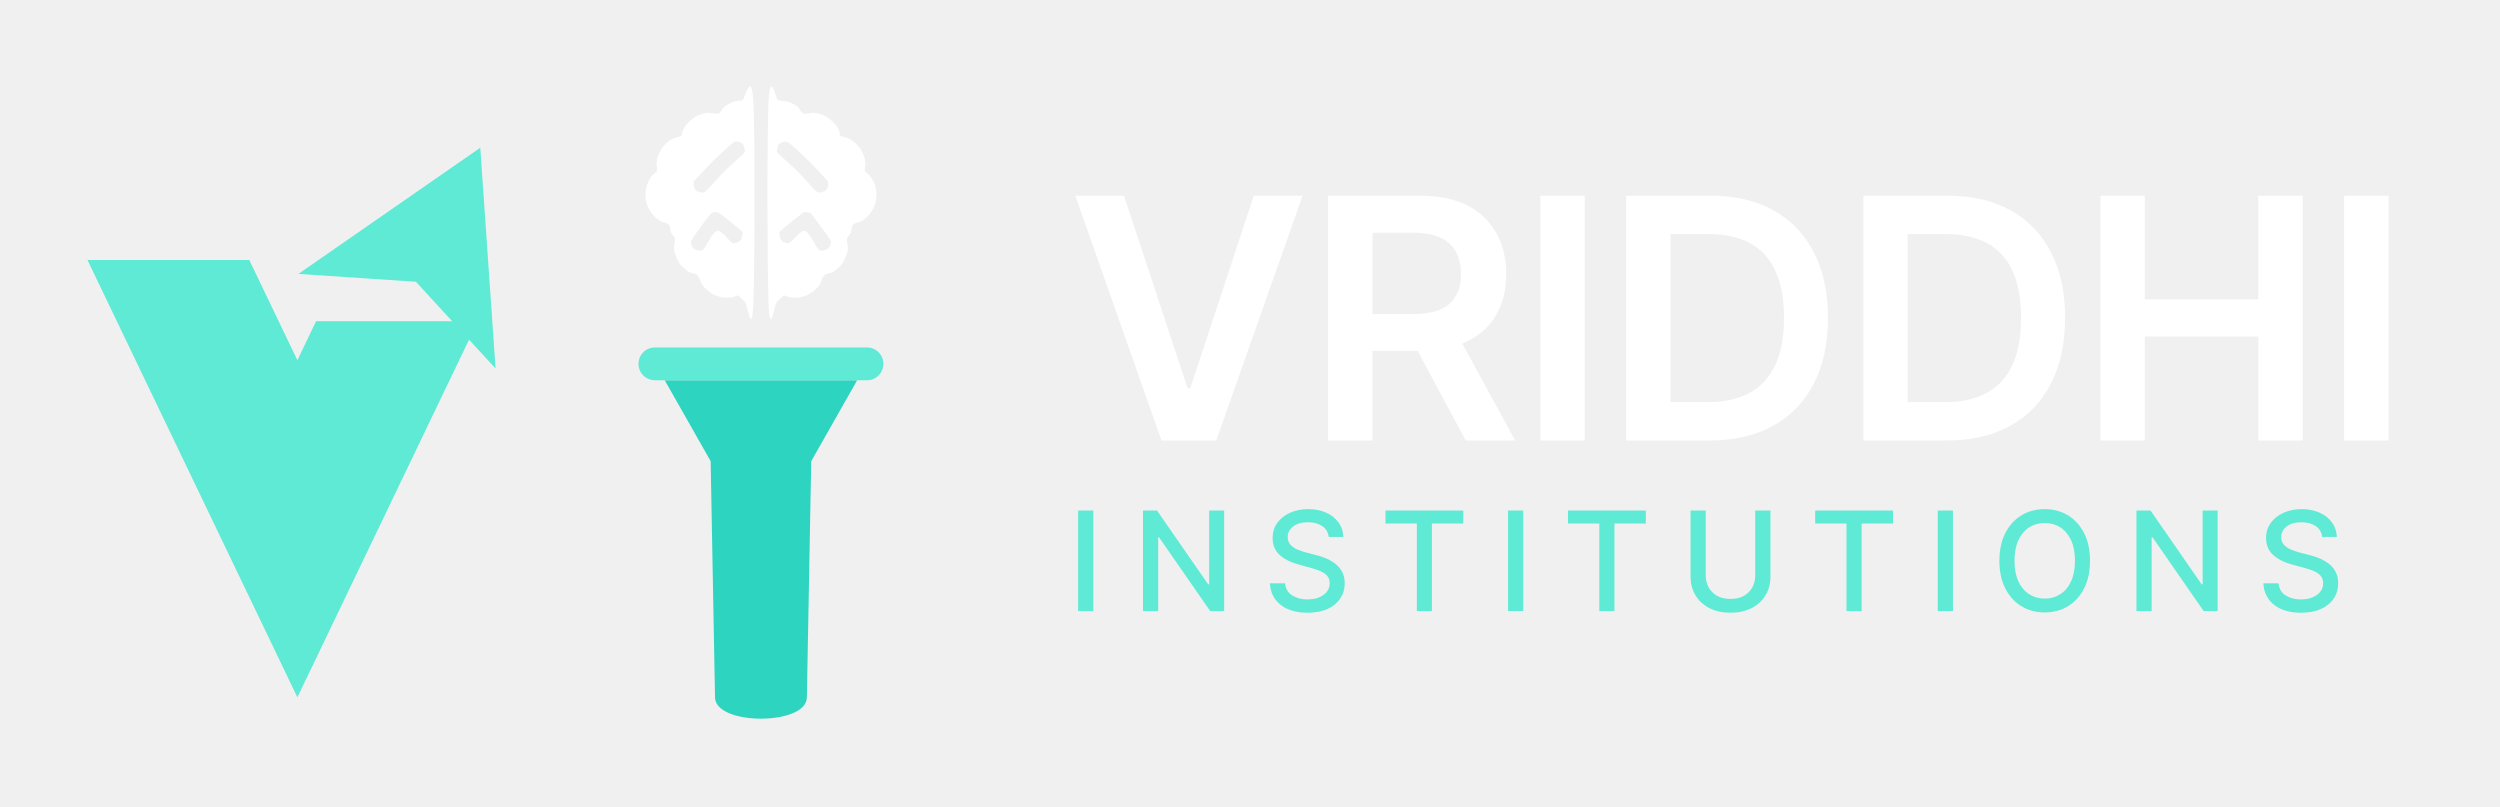
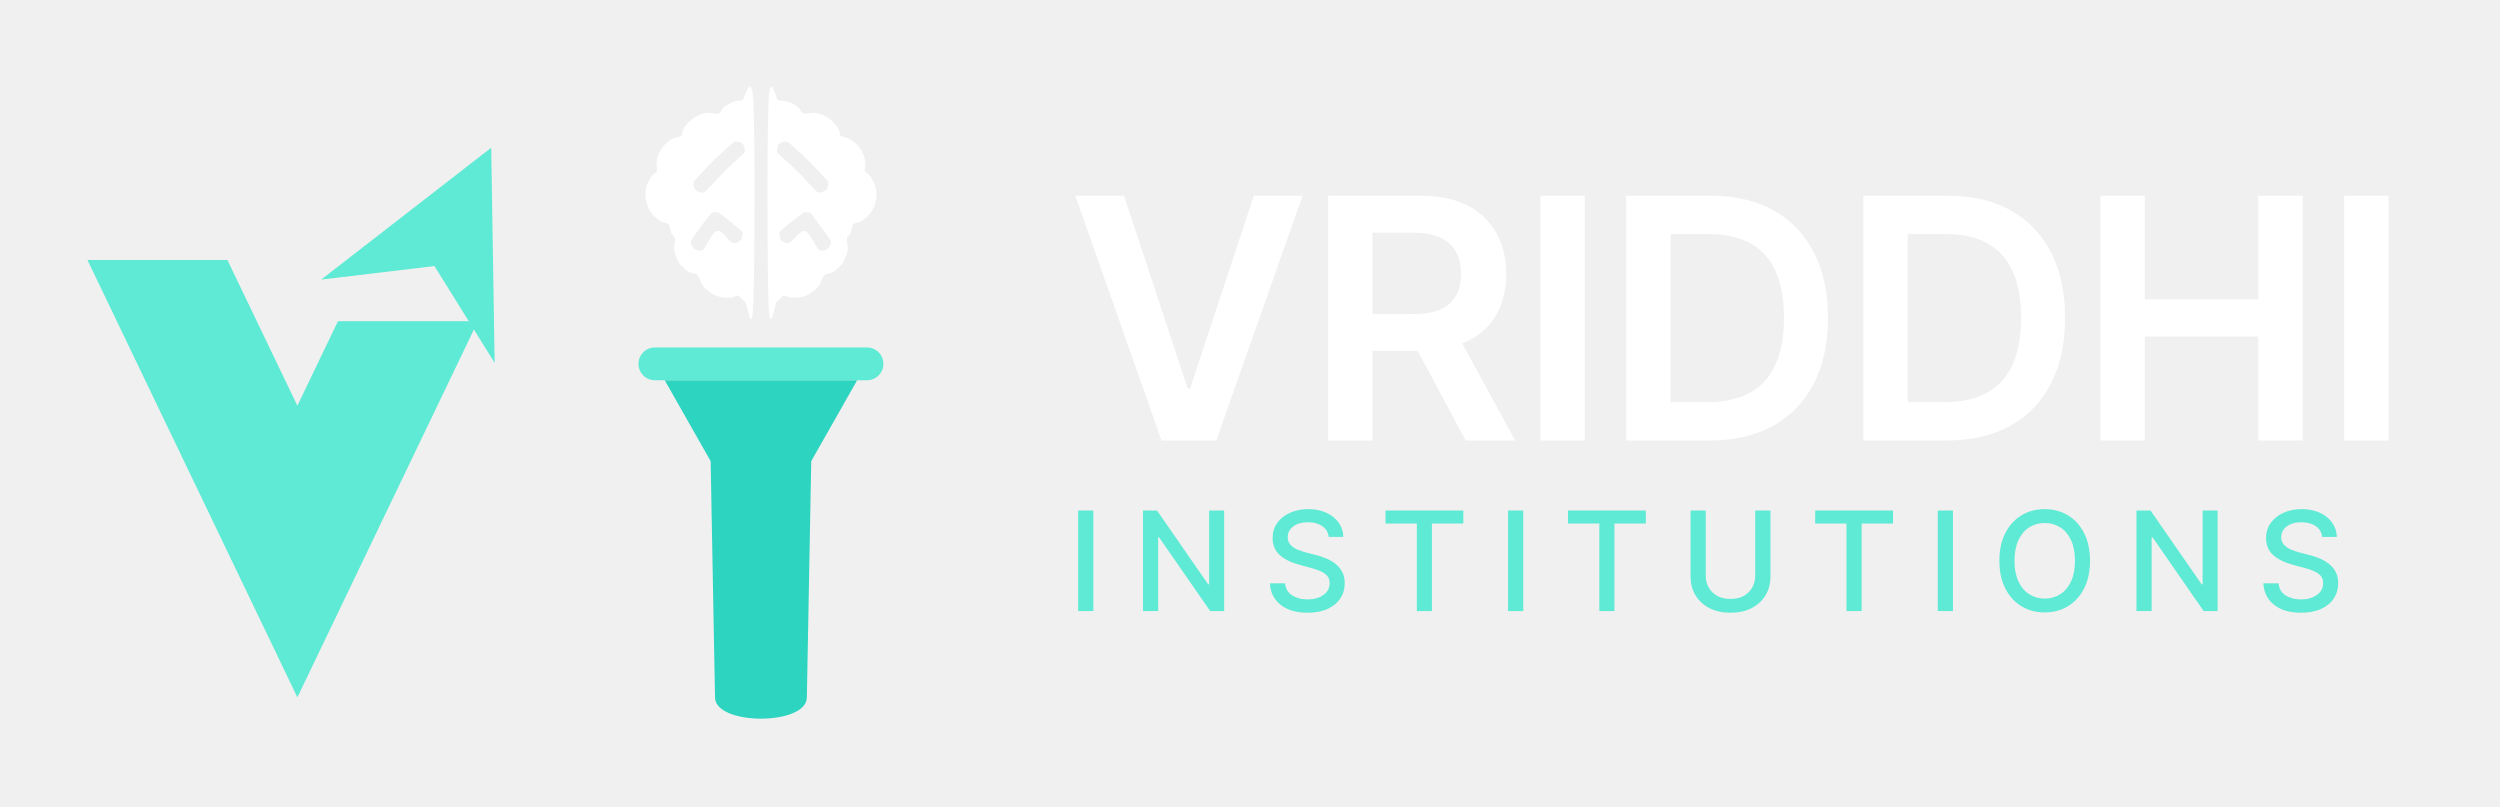
<svg xmlns="http://www.w3.org/2000/svg" viewBox="-124 -159.45 571.66 184.45" width="571.66" height="184.45" role="img" aria-label="Vriddhi Institutions">
  <defs>
    <linearGradient id="gradBrain" gradientUnits="userSpaceOnUse" x1="0" y1="-145" x2="0" y2="-88">
      <stop offset="0" stop-color="#ffffff" />
      <stop offset="1" stop-color="#5eead4" />
    </linearGradient>
  </defs>
  <g class="vriddhi-mark">
-     <path d="M -104 -100 L -56 0 L -14.72 -86 L -51.72 -86 L -56 -77.08 L -67 -100 Z" fill="#5eead4" />
-     <path d="M -14.18 -125.67 L -10.68 -75.18 L -28.89 -95.02 L -55.76 -96.82 Z" fill="#5eead4" />
+     <path d="M -104 -100 L -56 0 L -14.72 -86 L -46.72 -86 L -56 -66.67 L -72 -100 Z" fill="#5eead4" />
+     <path d="M -11.68 -125.67 L -10.89 -76.48 L -24.66 -98.62 L -50.55 -95.52 Z" fill="#5eead4" />
    <path d="M 39.5 0 L 38.5 -54 L 28 -72.5 L 72 -72.5 L 61.5 -54 L 60.5 0 C 60.5 6.51 39.5 6.51 39.5 0 Z" fill="#2dd4bf" />
    <path d="M 25.75 -80 H 74.25 A 3.75 3.75 0 0 1 78 -76.25 V -76.25 A 3.75 3.75 0 0 1 74.25 -72.5 H 25.75 A 3.75 3.75 0 0 1 22 -76.25 V -76.25 A 3.75 3.75 0 0 1 25.75 -80 Z" fill="#5eead4" />
    <g transform="translate(50 -86.03) scale(1.09)">
      <path fill-rule="evenodd" fill="#ffffff" d="M -3.89 -46.32 C -3.51 -46.25 -1.97 -53.09 -1.59 -45.93 C -1.21 -38.78 -1.31 -10.37 -1.61 -3.41 C -1.91 3.56 -2.87 -3.82 -3.4 -4.14 C -3.93 -4.46 -4.37 -5.17 -4.79 -5.32 C -5.21 -5.46 -5.48 -5.07 -5.92 -5 C -6.37 -4.93 -6.95 -4.89 -7.43 -4.91 C -7.91 -4.93 -8.32 -4.99 -8.8 -5.14 C -9.28 -5.28 -9.75 -5.4 -10.31 -5.77 C -10.87 -6.15 -11.68 -6.78 -12.18 -7.42 C -12.67 -8.05 -12.8 -9.11 -13.28 -9.59 C -13.76 -10.06 -14.52 -9.95 -15.08 -10.27 C -15.64 -10.6 -16.24 -11.16 -16.63 -11.55 C -17.02 -11.95 -17.18 -12.23 -17.41 -12.65 C -17.63 -13.06 -17.86 -13.62 -18 -14.06 C -18.14 -14.5 -18.22 -14.75 -18.23 -15.29 C -18.24 -15.83 -17.95 -16.77 -18.05 -17.3 C -18.14 -17.83 -18.6 -17.97 -18.82 -18.47 C -19.04 -18.96 -18.97 -19.83 -19.37 -20.26 C -19.77 -20.69 -20.65 -20.68 -21.22 -21.05 C -21.79 -21.42 -22.37 -21.92 -22.81 -22.46 C -23.25 -23.01 -23.63 -23.73 -23.86 -24.33 C -24.1 -24.93 -24.18 -25.51 -24.23 -26.07 C -24.27 -26.62 -24.22 -27.17 -24.14 -27.67 C -24.05 -28.16 -23.94 -28.56 -23.73 -29.03 C -23.51 -29.51 -23.18 -30.08 -22.86 -30.49 C -22.54 -30.91 -21.98 -31.06 -21.82 -31.51 C -21.66 -31.97 -21.95 -32.68 -21.91 -33.21 C -21.87 -33.73 -21.75 -34.21 -21.59 -34.67 C -21.43 -35.14 -21.23 -35.56 -20.95 -35.99 C -20.67 -36.43 -20.31 -36.89 -19.9 -37.27 C -19.49 -37.65 -19.02 -38 -18.49 -38.27 C -17.96 -38.54 -17.07 -38.61 -16.73 -38.87 C -16.39 -39.12 -16.64 -39.41 -16.45 -39.81 C -16.26 -40.21 -16.05 -40.75 -15.59 -41.27 C -15.12 -41.78 -14.39 -42.5 -13.67 -42.91 C -12.96 -43.31 -12.08 -43.58 -11.3 -43.68 C -10.51 -43.79 -9.54 -43.36 -8.97 -43.55 C -8.39 -43.74 -8.19 -44.5 -7.86 -44.81 C -7.52 -45.13 -7.32 -45.25 -6.94 -45.45 C -6.56 -45.66 -6.08 -45.9 -5.58 -46.04 C -5.07 -46.19 -4.18 -46.27 -3.89 -46.32 C -3.61 -46.36 -4.27 -46.38 -3.89 -46.32 Z M 3.57 -46.32 C 3.9 -46.27 5.01 -46.19 5.58 -46.04 C 6.14 -45.9 6.56 -45.66 6.94 -45.45 C 7.32 -45.25 7.52 -45.13 7.86 -44.81 C 8.19 -44.5 8.39 -43.74 8.97 -43.55 C 9.54 -43.36 10.51 -43.79 11.3 -43.68 C 12.08 -43.58 12.96 -43.31 13.67 -42.91 C 14.39 -42.5 15.12 -41.78 15.59 -41.27 C 16.05 -40.75 16.26 -40.21 16.45 -39.81 C 16.64 -39.41 16.39 -39.12 16.73 -38.87 C 17.07 -38.61 17.96 -38.54 18.49 -38.27 C 19.02 -38 19.49 -37.65 19.9 -37.27 C 20.31 -36.89 20.67 -36.43 20.95 -35.99 C 21.23 -35.56 21.43 -35.14 21.59 -34.67 C 21.75 -34.21 21.87 -33.73 21.91 -33.21 C 21.95 -32.68 21.66 -31.97 21.82 -31.51 C 21.98 -31.06 22.54 -30.91 22.86 -30.49 C 23.18 -30.08 23.51 -29.51 23.73 -29.03 C 23.94 -28.56 24.05 -28.16 24.14 -27.67 C 24.22 -27.17 24.27 -26.62 24.23 -26.07 C 24.18 -25.51 24.1 -24.93 23.86 -24.33 C 23.63 -23.73 23.25 -23.01 22.81 -22.46 C 22.37 -21.92 21.79 -21.42 21.22 -21.05 C 20.65 -20.68 19.77 -20.69 19.37 -20.26 C 18.97 -19.83 19.04 -18.96 18.82 -18.47 C 18.6 -17.97 18.14 -17.83 18.05 -17.3 C 17.95 -16.77 18.24 -15.83 18.23 -15.29 C 18.22 -14.75 18.14 -14.5 18 -14.06 C 17.86 -13.62 17.63 -13.06 17.41 -12.65 C 17.18 -12.23 17.02 -11.95 16.63 -11.55 C 16.24 -11.16 15.64 -10.6 15.08 -10.27 C 14.52 -9.95 13.76 -10.06 13.28 -9.59 C 12.8 -9.11 12.67 -8.05 12.18 -7.42 C 11.68 -6.78 10.87 -6.15 10.31 -5.77 C 9.75 -5.4 9.28 -5.28 8.8 -5.14 C 8.32 -4.99 7.91 -4.93 7.43 -4.91 C 6.95 -4.89 6.37 -4.93 5.92 -5 C 5.48 -5.07 5.21 -5.46 4.79 -5.32 C 4.37 -5.17 3.93 -4.46 3.4 -4.14 C 2.87 -3.82 1.91 3.56 1.61 -3.41 C 1.31 -10.37 1.27 -38.78 1.59 -45.93 C 1.92 -53.09 3.23 -46.25 3.56 -46.32 C 3.89 -46.38 3.23 -46.36 3.57 -46.32 Z M -5.25 -37.64 C -5.37 -37.58 -5.18 -38 -5.99 -37.31 C -6.81 -36.62 -8.83 -34.78 -10.13 -33.5 C -11.43 -32.21 -13.11 -30.39 -13.77 -29.63 C -14.43 -28.87 -14.04 -29.15 -14.09 -28.94 C -14.14 -28.72 -14.18 -28.59 -14.09 -28.34 C -14.01 -28.08 -13.84 -27.64 -13.58 -27.41 C -13.33 -27.19 -12.93 -27 -12.57 -27 C -12.21 -27 -12.24 -26.67 -11.42 -27.41 C -10.59 -28.16 -8.92 -30.17 -7.63 -31.45 C -6.34 -32.73 -4.39 -34.38 -3.69 -35.1 C -2.98 -35.81 -3.41 -35.43 -3.41 -35.75 C -3.41 -36.06 -3.52 -36.69 -3.69 -36.99 C -3.85 -37.29 -4.16 -37.44 -4.42 -37.54 C -4.68 -37.65 -5.1 -37.62 -5.24 -37.64 C -5.38 -37.65 -5.12 -37.69 -5.25 -37.64 Z M 4.75 -37.64 C 4.63 -37.58 4.21 -37.46 4.01 -37.31 C 3.81 -37.17 3.65 -37.02 3.55 -36.76 C 3.45 -36.5 3.39 -36.02 3.41 -35.75 C 3.43 -35.47 2.98 -35.81 3.69 -35.1 C 4.39 -34.38 6.34 -32.73 7.63 -31.45 C 8.92 -30.17 10.62 -28.16 11.42 -27.41 C 12.22 -26.67 12.07 -27 12.43 -27 C 12.79 -27 13.31 -27.19 13.58 -27.41 C 13.86 -27.64 14.01 -28.08 14.09 -28.34 C 14.18 -28.59 14.14 -28.72 14.09 -28.94 C 14.04 -29.15 14.43 -28.87 13.77 -29.63 C 13.11 -30.39 11.36 -32.27 10.13 -33.5 C 8.89 -34.72 7.11 -36.32 6.36 -37 C 5.6 -37.67 5.85 -37.44 5.58 -37.54 C 5.31 -37.65 4.9 -37.62 4.76 -37.64 C 4.62 -37.65 4.88 -37.69 4.75 -37.64 Z M -9.61 -22.82 C -9.8 -22.73 -9.93 -23.18 -10.72 -22.27 C -11.51 -21.35 -13.72 -18.33 -14.36 -17.31 C -15.01 -16.28 -14.61 -16.42 -14.59 -16.11 C -14.57 -15.79 -14.41 -15.6 -14.27 -15.42 C -14.13 -15.23 -14 -15.1 -13.76 -15 C -13.52 -14.9 -13.14 -14.79 -12.84 -14.82 C -12.54 -14.85 -12.57 -14.5 -11.96 -15.19 C -11.36 -15.87 -10.18 -18.68 -9.21 -18.91 C -8.25 -19.14 -6.86 -16.96 -6.17 -16.55 C -5.49 -16.14 -5.44 -16.36 -5.11 -16.46 C -4.77 -16.56 -4.34 -16.84 -4.14 -17.15 C -3.94 -17.45 -3.89 -17.98 -3.91 -18.3 C -3.93 -18.62 -3.5 -18.38 -4.28 -19.08 C -5.06 -19.79 -7.71 -21.92 -8.6 -22.54 C -9.49 -23.16 -9.44 -22.77 -9.61 -22.82 C -9.77 -22.86 -9.42 -22.91 -9.61 -22.82 Z M 9.39 -22.82 C 9.26 -22.77 9.45 -23.16 8.6 -22.54 C 7.75 -21.92 5.06 -19.79 4.28 -19.08 C 3.5 -18.38 3.93 -18.62 3.91 -18.3 C 3.89 -17.98 3.94 -17.45 4.14 -17.15 C 4.34 -16.84 4.77 -16.56 5.11 -16.46 C 5.44 -16.36 5.49 -16.14 6.17 -16.55 C 6.86 -16.96 8.25 -19.14 9.21 -18.91 C 10.18 -18.68 11.36 -15.87 11.96 -15.19 C 12.57 -14.5 12.54 -14.85 12.84 -14.82 C 13.14 -14.79 13.52 -14.9 13.76 -15 C 14 -15.1 14.13 -15.23 14.27 -15.42 C 14.41 -15.6 14.57 -15.79 14.59 -16.11 C 14.61 -16.42 15.01 -16.28 14.36 -17.31 C 13.72 -18.33 11.44 -21.36 10.72 -22.27 C 10 -23.17 10.26 -22.63 10.03 -22.73 C 9.81 -22.82 9.5 -22.8 9.39 -22.82 C 9.29 -22.83 9.52 -22.86 9.39 -22.82 Z" />
    </g>
  </g>
  <path transform="translate(120 -58.72)" d="M1.89-55.98L13.01-55.98L27.58-11.92L28.16-11.92L42.70-55.98L53.85-55.98L34.11 0L21.59 0L1.89-55.98Z M69.83 0L59.69 0L59.69-55.98L80.68-55.98Q90.33-55.98 95.38-51.03Q100.42-46.09 100.42-38.08L100.42-38.08Q100.42-32.36 97.85-28.26Q95.28-24.16 90.36-22.20L90.36-22.20L102.47 0L91.15 0L80.17-20.50L69.83-20.50L69.83 0ZM69.83-47.51L69.83-28.92L79.18-28.92Q84.81-28.92 87.45-31.27Q90.09-33.62 90.09-38.08L90.09-38.08Q90.09-42.56 87.45-45.03Q84.81-47.51 79.13-47.51L79.13-47.51L69.83-47.51Z M108.23-55.98L118.37-55.98L118.37 0L108.23 0L108.23-55.98Z M146.82 0L146.82 0L127.85 0L127.85-55.98L147.20-55.98Q155.54-55.98 161.54-52.63Q167.54-49.29 170.76-43.03Q173.99-36.77 173.99-28.05L173.99-28.05Q173.99-19.30 170.75-13.01Q167.51-6.72 161.43-3.36Q155.35 0 146.82 0ZM137.99-47.21L137.99-8.77L146.33-8.77Q163.93-8.77 163.93-28.05L163.93-28.05Q163.93-47.21 146.63-47.21L146.63-47.21L137.99-47.21Z M201.04 0L201.04 0L182.07 0L182.07-55.98L201.43-55.98Q209.76-55.98 215.76-52.63Q221.76-49.29 224.99-43.03Q228.21-36.77 228.21-28.05L228.21-28.05Q228.21-19.30 224.97-13.01Q221.74-6.72 215.65-3.36Q209.57 0 201.04 0ZM192.21-47.21L192.21-8.77L200.55-8.77Q218.15-8.77 218.15-28.05L218.15-28.05Q218.15-47.21 200.85-47.21L200.85-47.21L192.21-47.21Z M246.44 0L236.30 0L236.30-55.98L246.44-55.98L246.44-32.28L272.38-32.28L272.38-55.98L282.55-55.98L282.55 0L272.38 0L272.38-23.78L246.44-23.78L246.44 0Z M292.02-55.98L302.17-55.98L302.17 0L292.02 0L292.02-55.98Z" fill="#ffffff" />
  <path transform="translate(120 -19.72)" d="M2.53-22.99L6.00-22.99L6.00 0L2.53 0L2.53-22.99Z M32.49-22.99L35.92-22.99L35.92 0L32.73 0L21.04-16.86L20.83-16.86L20.83 0L17.36 0L17.36-22.99L20.57-22.99L32.27-6.11L32.49-6.11L32.49-22.99Z M63.17-16.95L59.83-16.95Q59.65-18.55 58.35-19.43Q57.04-20.31 55.07-20.31L55.07-20.31Q52.95-20.31 51.70-19.34Q50.45-18.38 50.45-16.91L50.45-16.91Q50.45-15.81 51.12-15.12Q51.79-14.43 52.76-14.03Q53.73-13.64 54.63-13.40L54.63-13.40L56.88-12.82Q57.98-12.55 59.13-12.09Q60.29-11.62 61.28-10.87Q62.26-10.13 62.88-9.02Q63.49-7.90 63.49-6.35L63.49-6.35Q63.49-4.41 62.48-2.89Q61.48-1.36 59.58-0.49Q57.68 0.38 54.98 0.38L54.98 0.38Q51.12 0.38 48.83-1.43Q46.55-3.23 46.38-6.35L46.38-6.35L49.86-6.35Q50.02-4.48 51.49-3.57Q52.96-2.66 54.96-2.66L54.96-2.66Q57.17-2.66 58.61-3.68Q60.05-4.70 60.05-6.39L60.05-6.39Q60.05-7.41 59.47-8.07Q58.90-8.72 57.91-9.14Q56.93-9.57 55.70-9.89L55.70-9.89L52.98-10.63Q50.21-11.38 48.60-12.84Q47.00-14.30 47.00-16.71L47.00-16.71Q47.00-18.69 48.07-20.17Q49.15-21.66 51.00-22.48Q52.85-23.31 55.15-23.31L55.15-23.31Q57.48-23.31 59.27-22.49Q61.06-21.67 62.10-20.23Q63.13-18.79 63.17-16.95L63.17-16.95Z M79.98-20.01L72.81-20.01L72.81-22.99L90.61-22.99L90.61-20.01L83.43-20.01L83.43 0L79.98 0L79.98-20.01Z M100.84-22.99L104.31-22.99L104.31 0L100.84 0L100.84-22.99Z M121.71-20.01L114.54-20.01L114.54-22.99L132.34-22.99L132.34-20.01L125.16-20.01L125.16 0L121.71 0L121.71-20.01Z M157.36-8.15L157.36-22.99L160.84-22.99L160.84-7.87Q160.84-5.46 159.70-3.59Q158.57-1.73 156.51-0.67Q154.46 0.38 151.70 0.38L151.70 0.38Q148.95 0.38 146.89-0.67Q144.84-1.73 143.71-3.59Q142.57-5.46 142.57-7.87L142.57-7.87L142.57-22.99L146.04-22.99L146.04-8.15Q146.04-5.82 147.56-4.30Q149.08-2.78 151.70-2.78L151.70-2.78Q154.33-2.78 155.84-4.30Q157.36-5.82 157.36-8.15L157.36-8.15Z M178.23-20.01L171.07-20.01L171.07-22.99L188.87-22.99L188.87-20.01L181.69-20.01L181.69 0L178.23 0L178.23-20.01Z M199.10-22.99L202.57-22.99L202.57 0L199.10 0L199.10-22.99Z M233.91-11.50L233.91-11.50Q233.91-7.83 232.56-5.18Q231.21-2.53 228.87-1.11Q226.53 0.31 223.56 0.31L223.56 0.31Q220.57 0.31 218.23-1.11Q215.89-2.53 214.54-5.18Q213.19-7.83 213.19-11.50L213.19-11.50Q213.19-15.18 214.54-17.82Q215.89-20.47 218.23-21.89Q220.57-23.31 223.56-23.31L223.56-23.31Q226.53-23.31 228.87-21.89Q231.21-20.47 232.56-17.82Q233.91-15.18 233.91-11.50ZM230.47-11.50L230.47-11.50Q230.47-14.30 229.57-16.23Q228.67-18.15 227.10-19.15Q225.53-20.14 223.56-20.14L223.56-20.14Q221.58-20.14 220.01-19.15Q218.45-18.15 217.54-16.23Q216.64-14.30 216.64-11.50L216.64-11.50Q216.64-8.70 217.54-6.77Q218.45-4.84 220.01-3.85Q221.58-2.85 223.56-2.85L223.56-2.85Q225.53-2.85 227.10-3.85Q228.67-4.84 229.57-6.77Q230.47-8.70 230.47-11.50Z M259.66-22.99L263.09-22.99L263.09 0L259.90 0L248.22-16.86L248.00-16.86L248.00 0L244.53 0L244.53-22.99L247.75-22.99L259.44-6.11L259.66-6.11L259.66-22.99Z M290.35-16.95L287.00-16.95Q286.82-18.55 285.52-19.43Q284.22-20.31 282.24-20.31L282.24-20.31Q280.12-20.31 278.87-19.34Q277.63-18.38 277.63-16.91L277.63-16.91Q277.63-15.81 278.29-15.12Q278.96-14.43 279.93-14.03Q280.90-13.64 281.80-13.40L281.80-13.40L284.05-12.82Q285.15-12.55 286.30-12.09Q287.46-11.62 288.45-10.87Q289.44-10.13 290.05-9.02Q290.66-7.90 290.66-6.35L290.66-6.35Q290.66-4.41 289.66-2.89Q288.65-1.36 286.75-0.49Q284.86 0.38 282.15 0.38L282.15 0.38Q278.29 0.38 276.00-1.43Q273.72-3.23 273.55-6.35L273.55-6.35L277.03-6.35Q277.19-4.48 278.66-3.57Q280.13-2.66 282.13-2.66L282.13-2.66Q284.34-2.66 285.78-3.68Q287.22-4.70 287.22-6.39L287.22-6.39Q287.22-7.41 286.65-8.07Q286.07-8.72 285.09-9.14Q284.10-9.57 282.87-9.89L282.87-9.89L280.15-10.63Q277.38-11.38 275.77-12.84Q274.17-14.30 274.17-16.71L274.17-16.71Q274.17-18.69 275.25-20.17Q276.32-21.66 278.17-22.48Q280.02-23.31 282.32-23.31L282.32-23.31Q284.65-23.31 286.44-22.49Q288.24-21.67 289.27-20.23Q290.30-18.79 290.35-16.95L290.35-16.95Z" fill="#5eead4" />
</svg>
